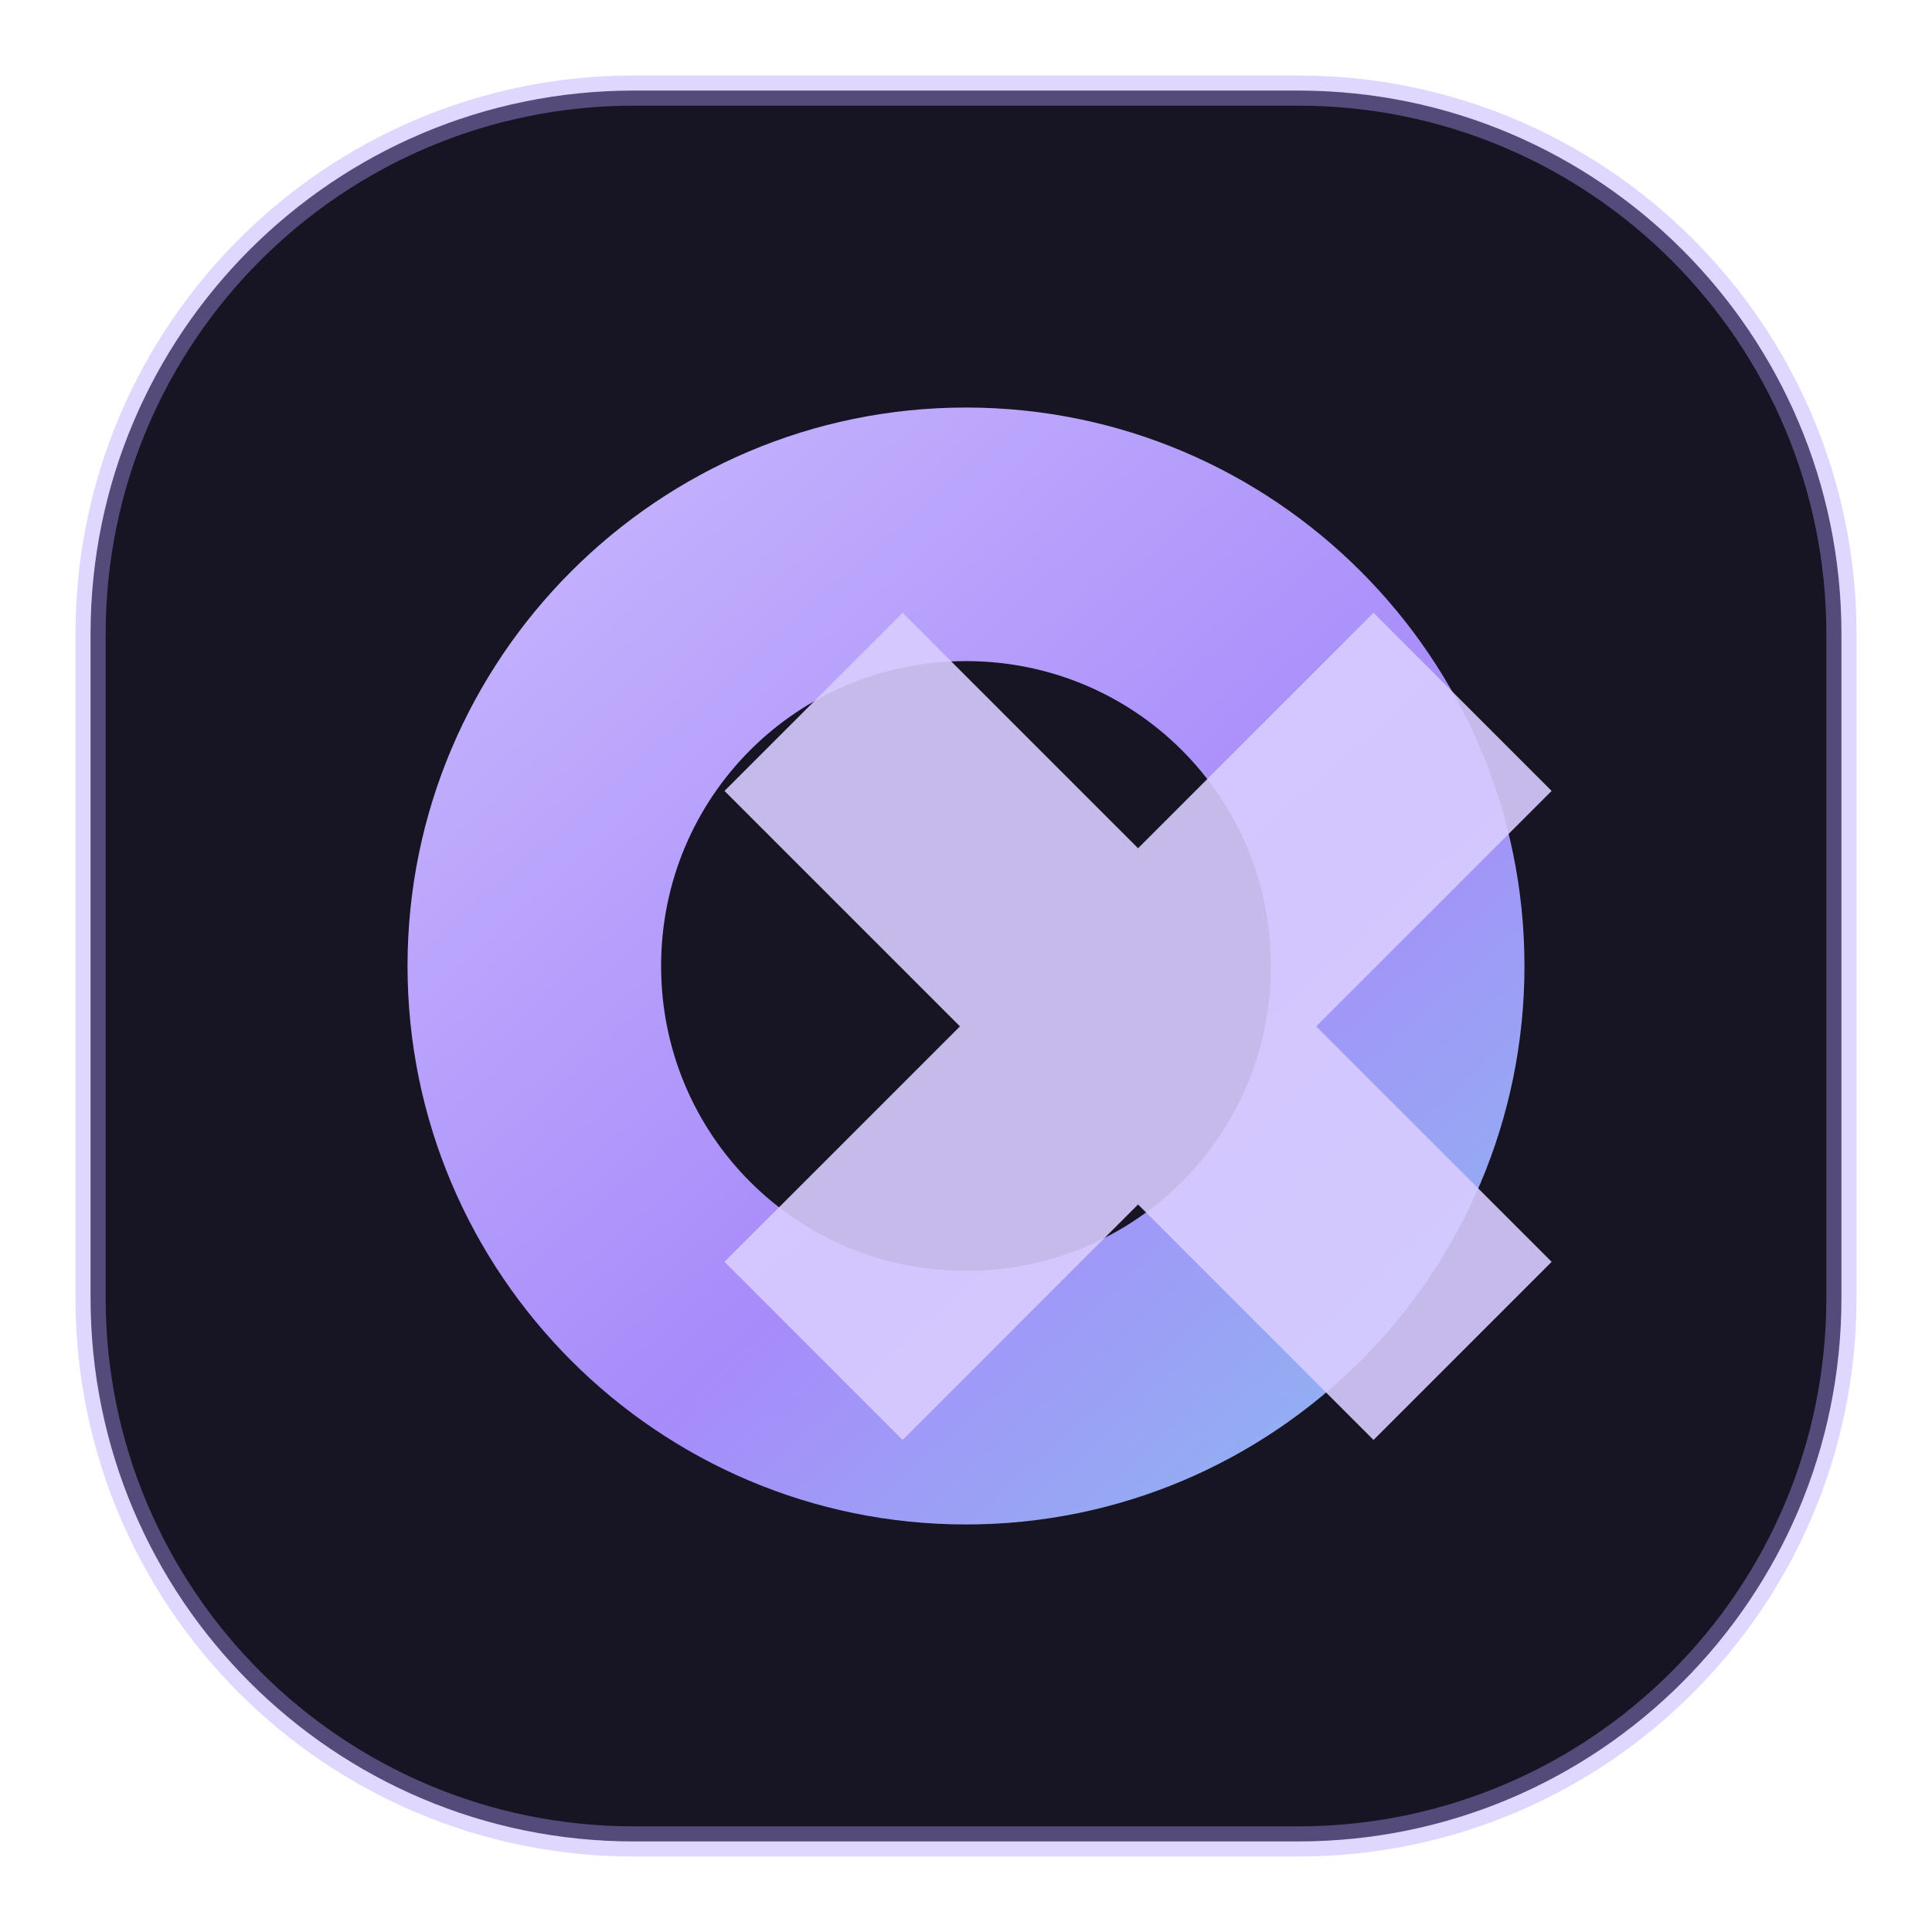
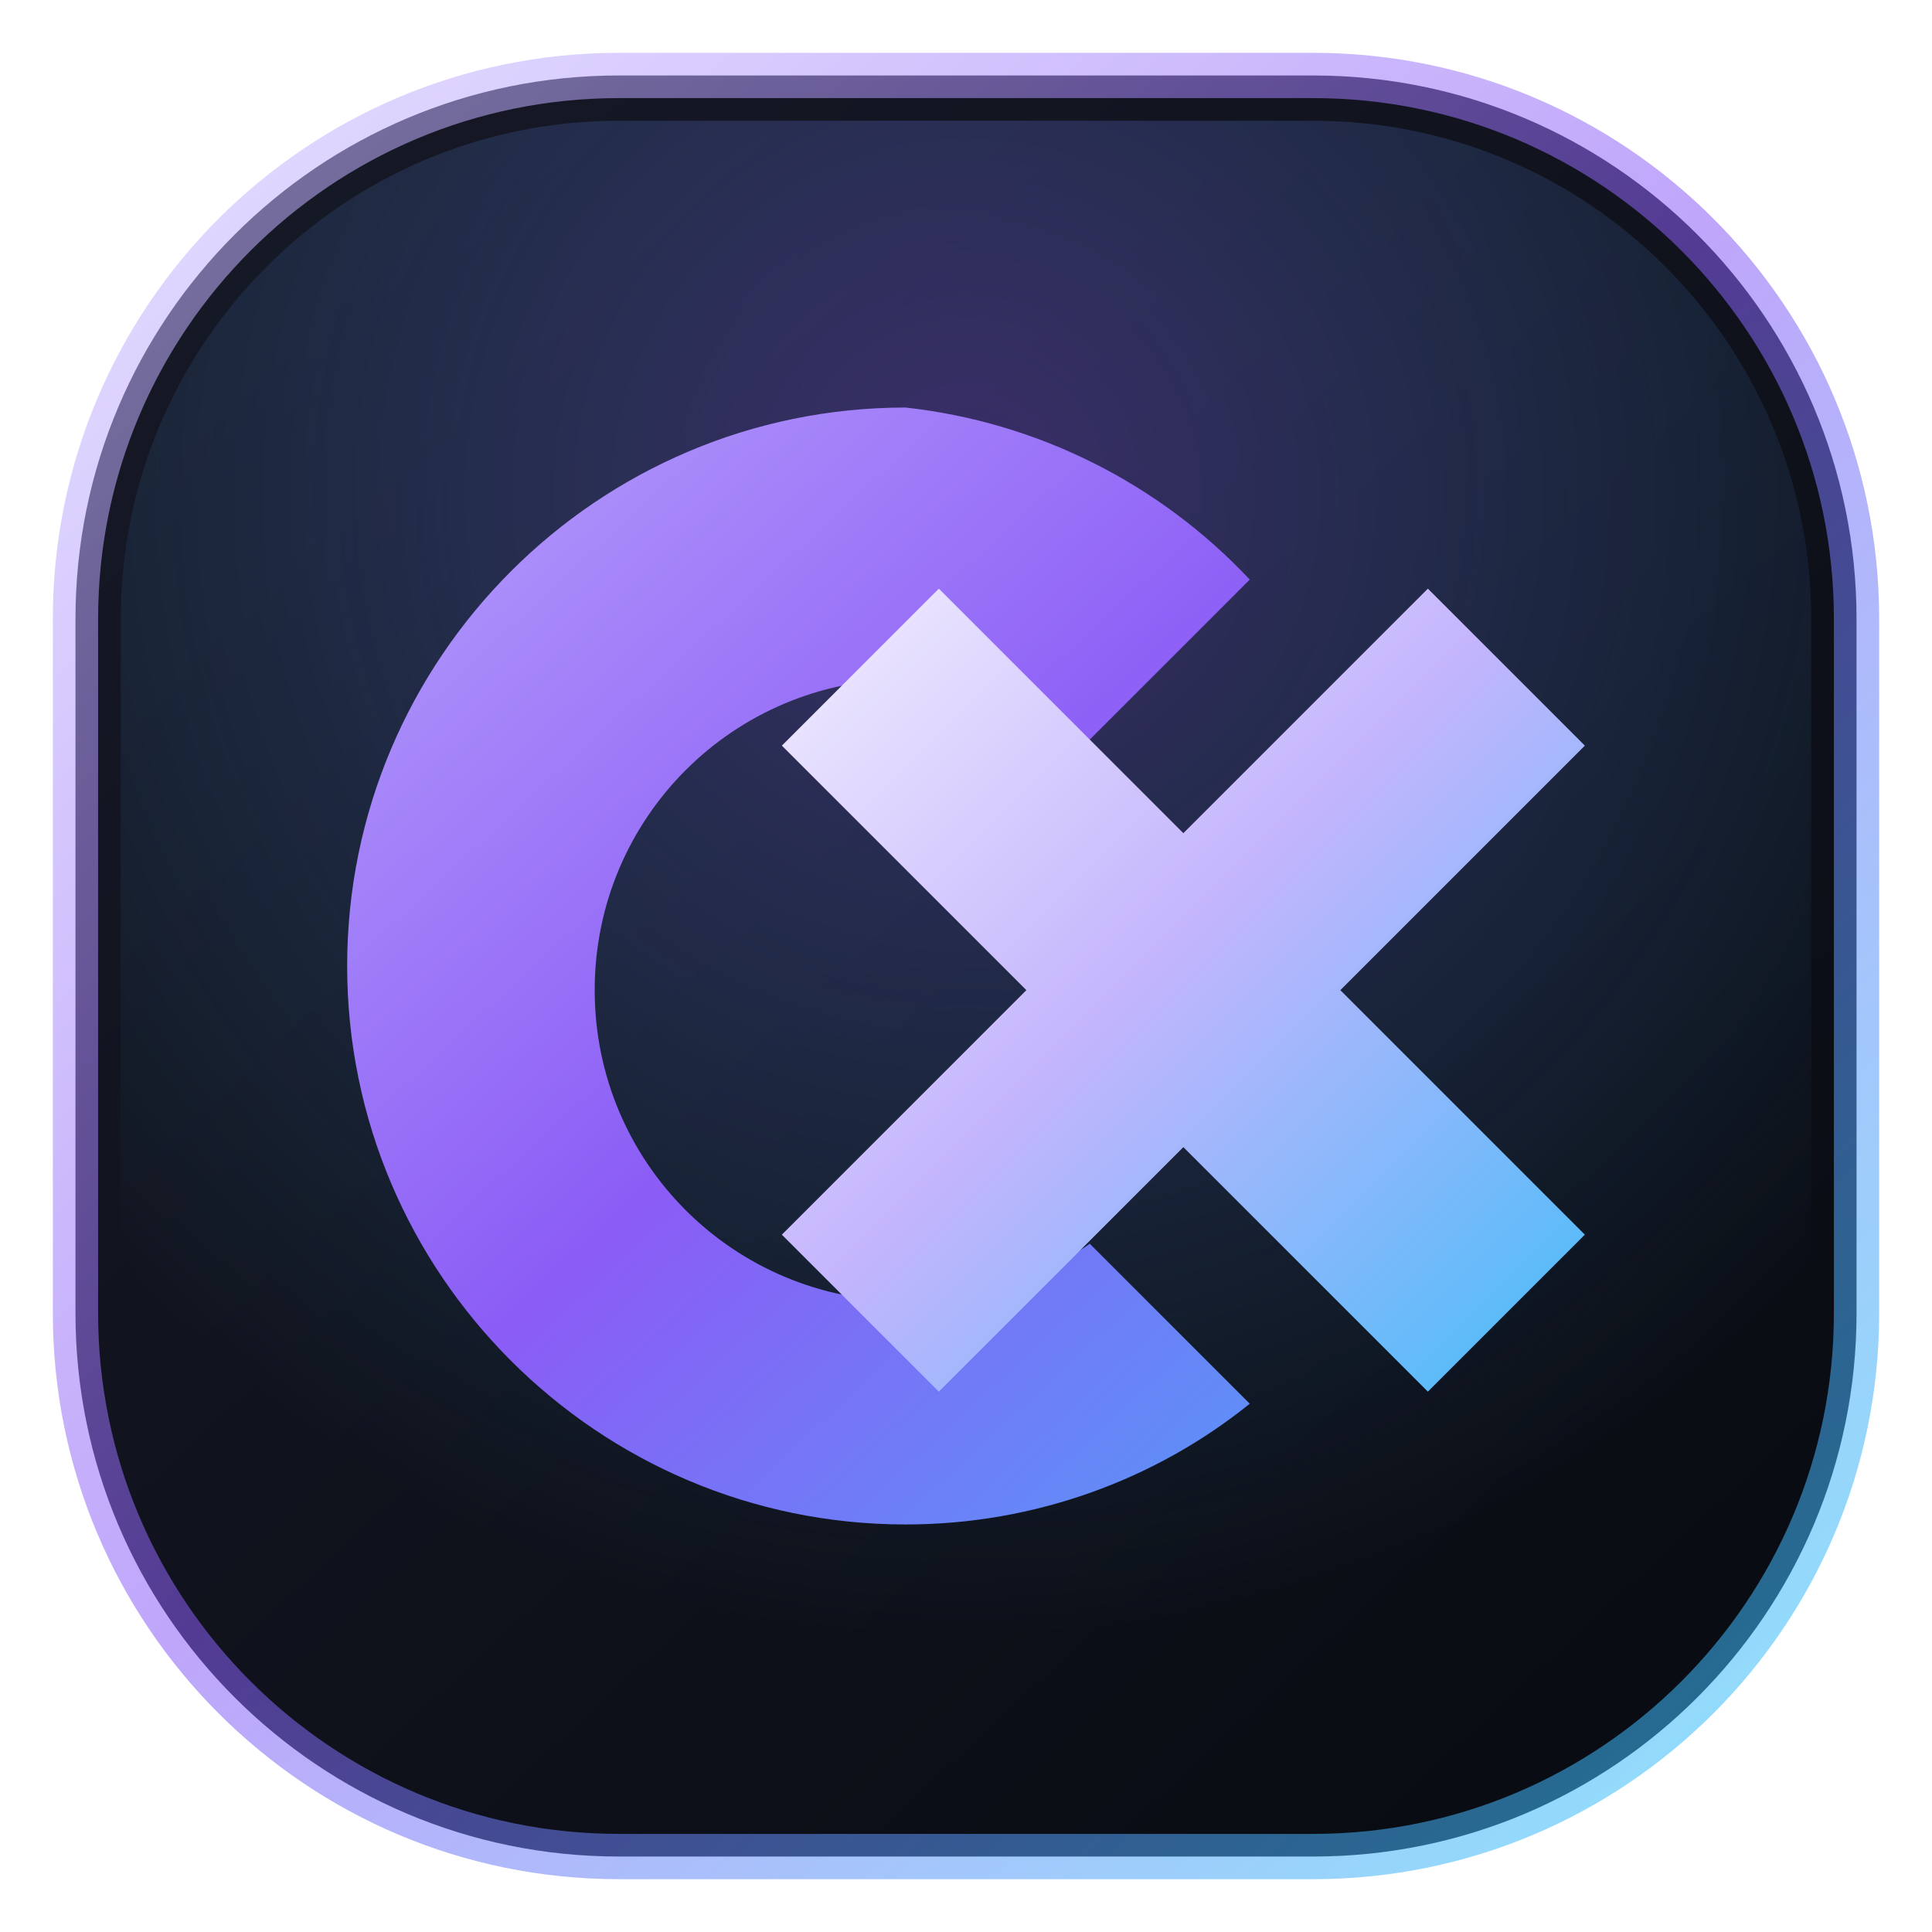
<svg xmlns="http://www.w3.org/2000/svg" viewBox="0 0 64 64" role="img" aria-labelledby="title">
  <defs>
-     <linearGradient id="g" x1="8" y1="4" x2="58" y2="60" gradientUnits="userSpaceOnUse">
-       <stop stop-color="#d8ccff" />
-       <stop offset=".55" stop-color="#a78bfa" />
-       <stop offset="1" stop-color="#78dce8" />
+     <linearGradient id="bg" x1="6" y1="4" x2="58" y2="60" gradientUnits="userSpaceOnUse">
+       <stop offset="0" stop-color="#161926" />
+       <stop offset="1" stop-color="#090b12" />
    </linearGradient>
+     <linearGradient id="ring" x1="8" y1="6" x2="56" y2="58" gradientUnits="userSpaceOnUse">
+       <stop offset="0" stop-color="#c4b5fd" />
+       <stop offset=".48" stop-color="#8b5cf6" />
+       <stop offset="1" stop-color="#38bdf8" />
+     </linearGradient>
+     <linearGradient id="xgrad" x1="22" y1="16" x2="54" y2="48" gradientUnits="userSpaceOnUse">
+       <stop offset="0" stop-color="#ffffff" />
+       <stop offset=".5" stop-color="#c4b5fd" />
+       <stop offset="1" stop-color="#38bdf8" />
+     </linearGradient>
+     <radialGradient id="glow" cx="50%" cy="22%" r="68%">
+       <stop offset="0" stop-color="#8b5cf6" stop-opacity=".35" />
+       <stop offset="1" stop-color="#38bdf8" stop-opacity="0" />
+     </radialGradient>
  </defs>
-   <rect x="3" y="3" width="58" height="58" rx="18" fill="#171523" stroke="#b39cff" stroke-opacity=".4" />
-   <path d="M32 13.5c-10.2 0-18.5 8.3-18.5 18.5s8.3 18.5 18.5 18.5S50.5 42.2 50.5 32 42.2 13.5 32 13.5Zm0 8.4c5.6 0 10.1 4.5 10.1 10.1S37.6 42.1 32 42.1 21.9 37.6 21.9 32 26.4 21.9 32 21.9Z" fill="url(#g)" fill-rule="evenodd" />
-   <path d="m37.7 28.1 7.8-7.8 5.9 5.9-7.8 7.8 7.8 7.8-5.9 5.9-7.8-7.8-7.8 7.8-5.9-5.9 7.8-7.8-7.8-7.8 5.9-5.9 7.8 7.8Z" fill="#d8ccff" fill-opacity=".9" />
+   <rect x="2.5" y="2.5" width="59" height="59" rx="18" fill="url(#bg)" stroke="url(#ring)" stroke-opacity=".55" stroke-width="1.5" />
+   <rect x="4" y="4" width="56" height="56" rx="16.5" fill="url(#glow)" />
+   <path d="M30 13.5c-10.2 0-18.5 8.3-18.5 18.5S19.8 50.5 30 50.5c4.3 0 8.3-1.5 11.4-4l-5.3-5.3a10.4 10.4 0 0 1-6.1 1.9c-5.7 0-10.3-4.6-10.3-10.3S24.3 22.5 30 22.5c2.3 0 4.4.8 6.1 2l5.3-5.3A18.4 18.4 0 0 0 30 13.5Z" fill="url(#ring)" />
+   <path d="m39.2 27.6 8.1-8.1 5.2 5.2-8.1 8.1 8.1 8.1-5.2 5.2-8.1-8.1-8.1 8.1-5.2-5.2 8.1-8.1-8.1-8.1 5.2-5.2 8.1 8.1Z" fill="url(#xgrad)" />
</svg>
